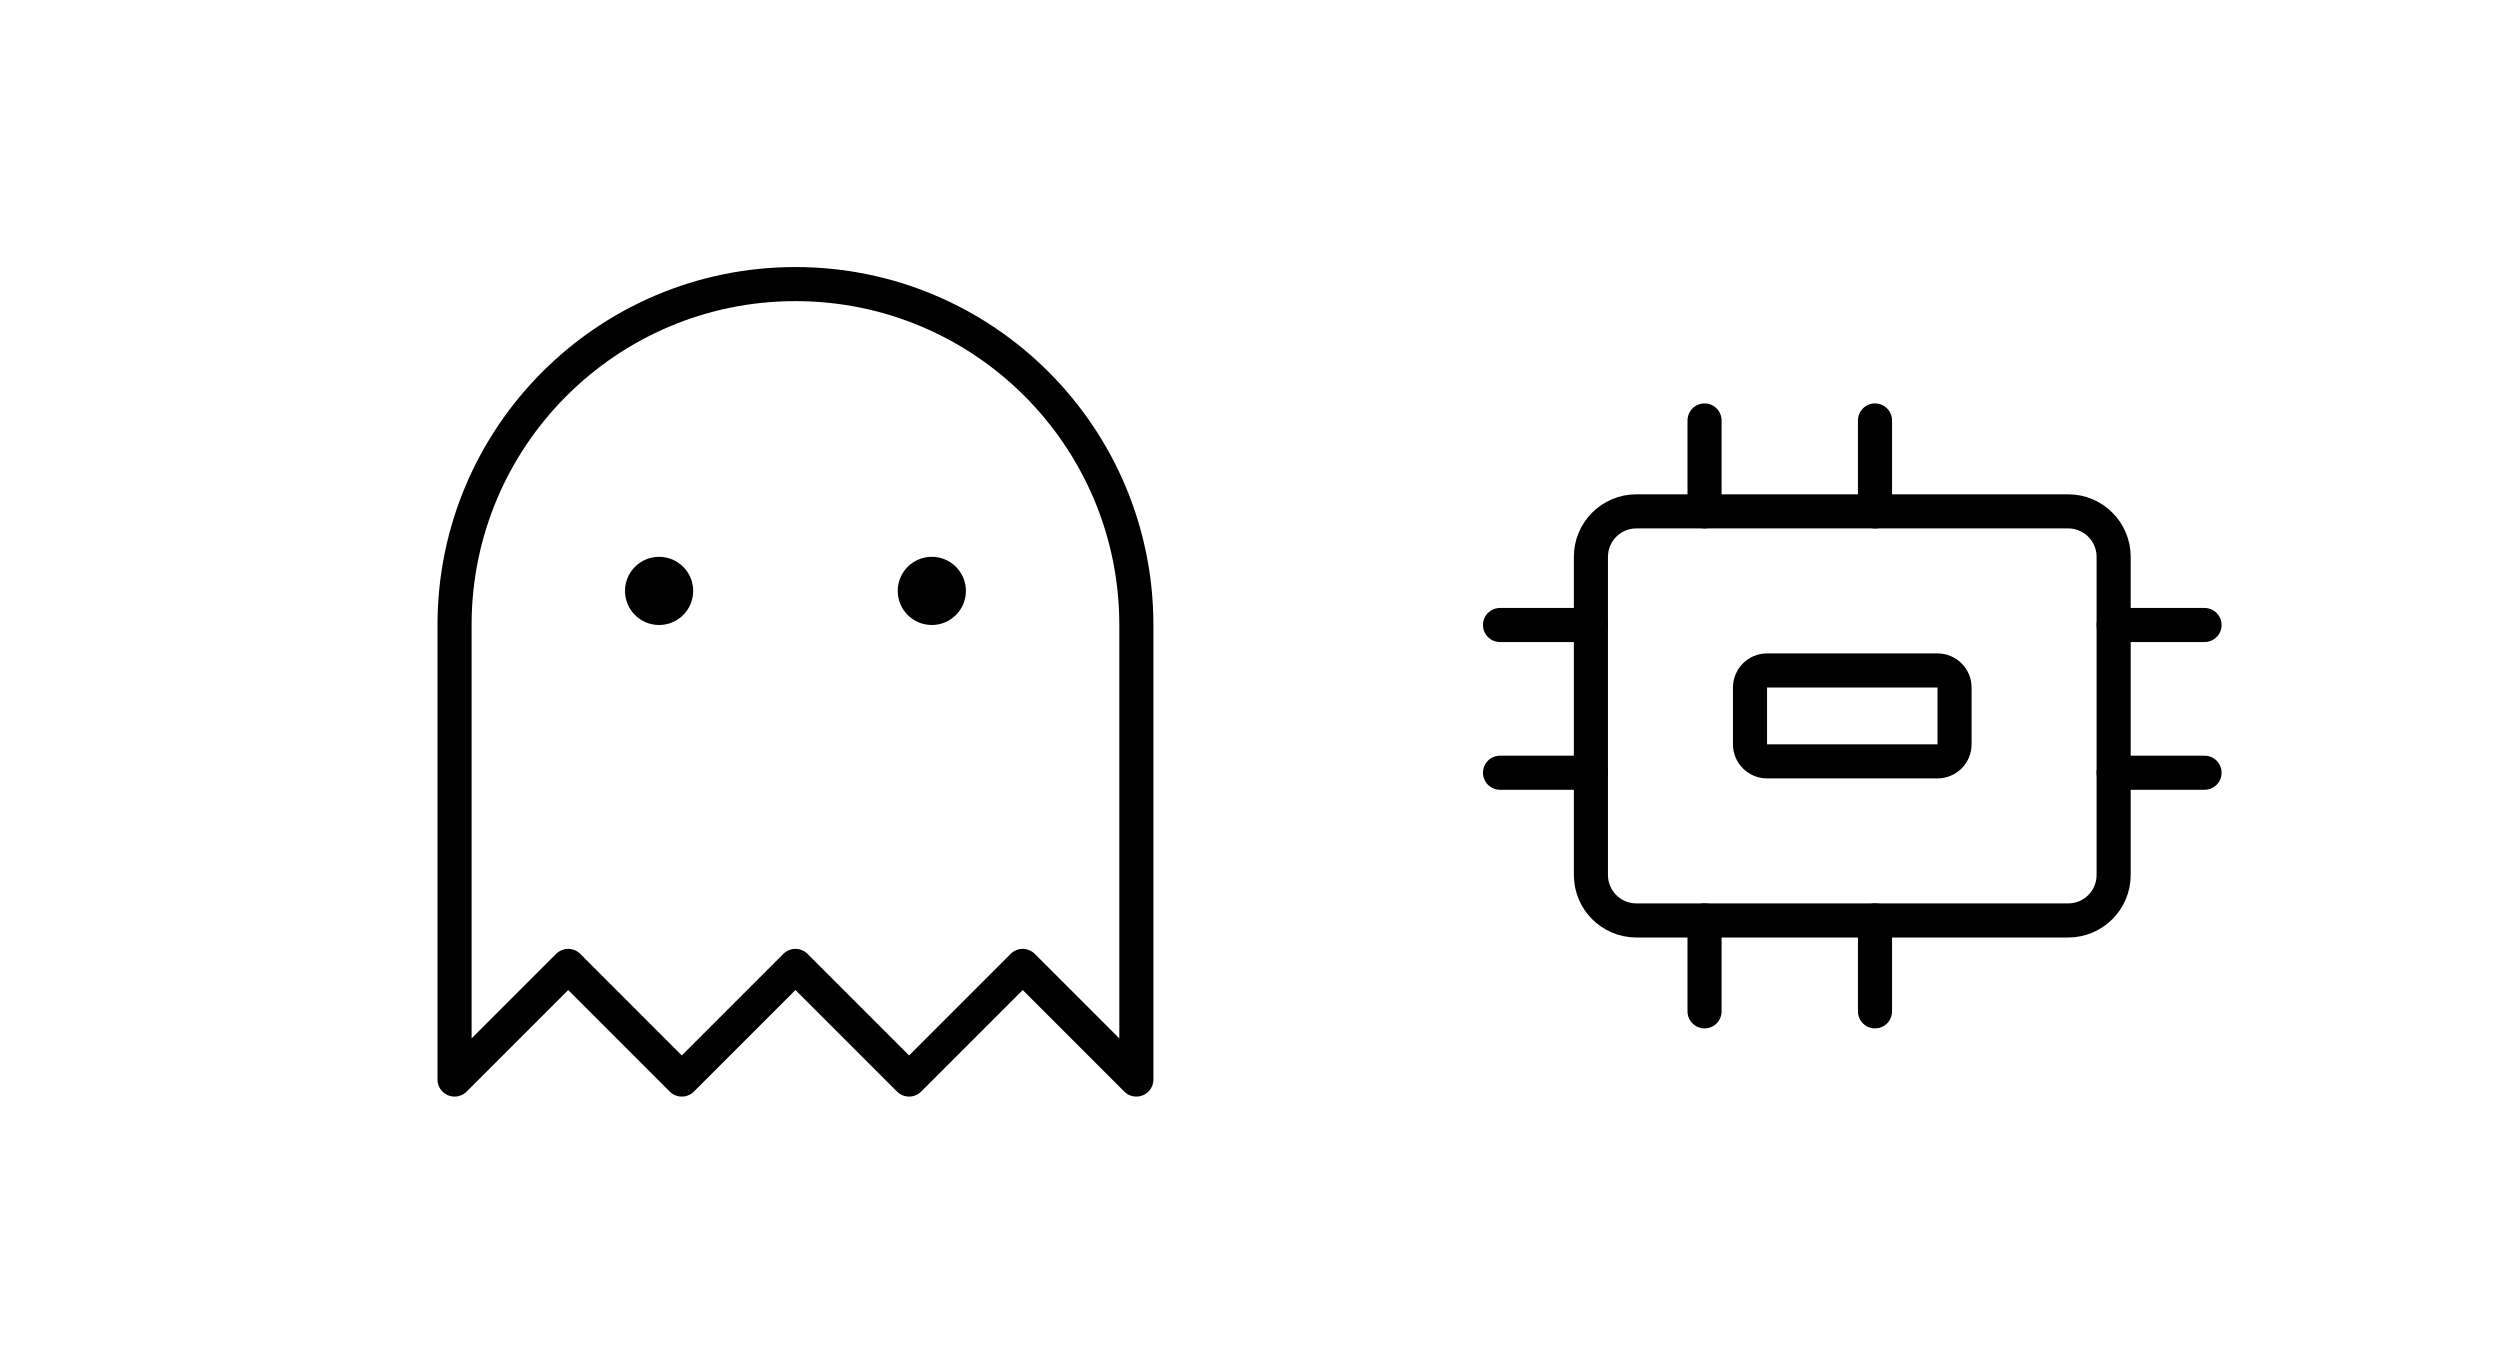
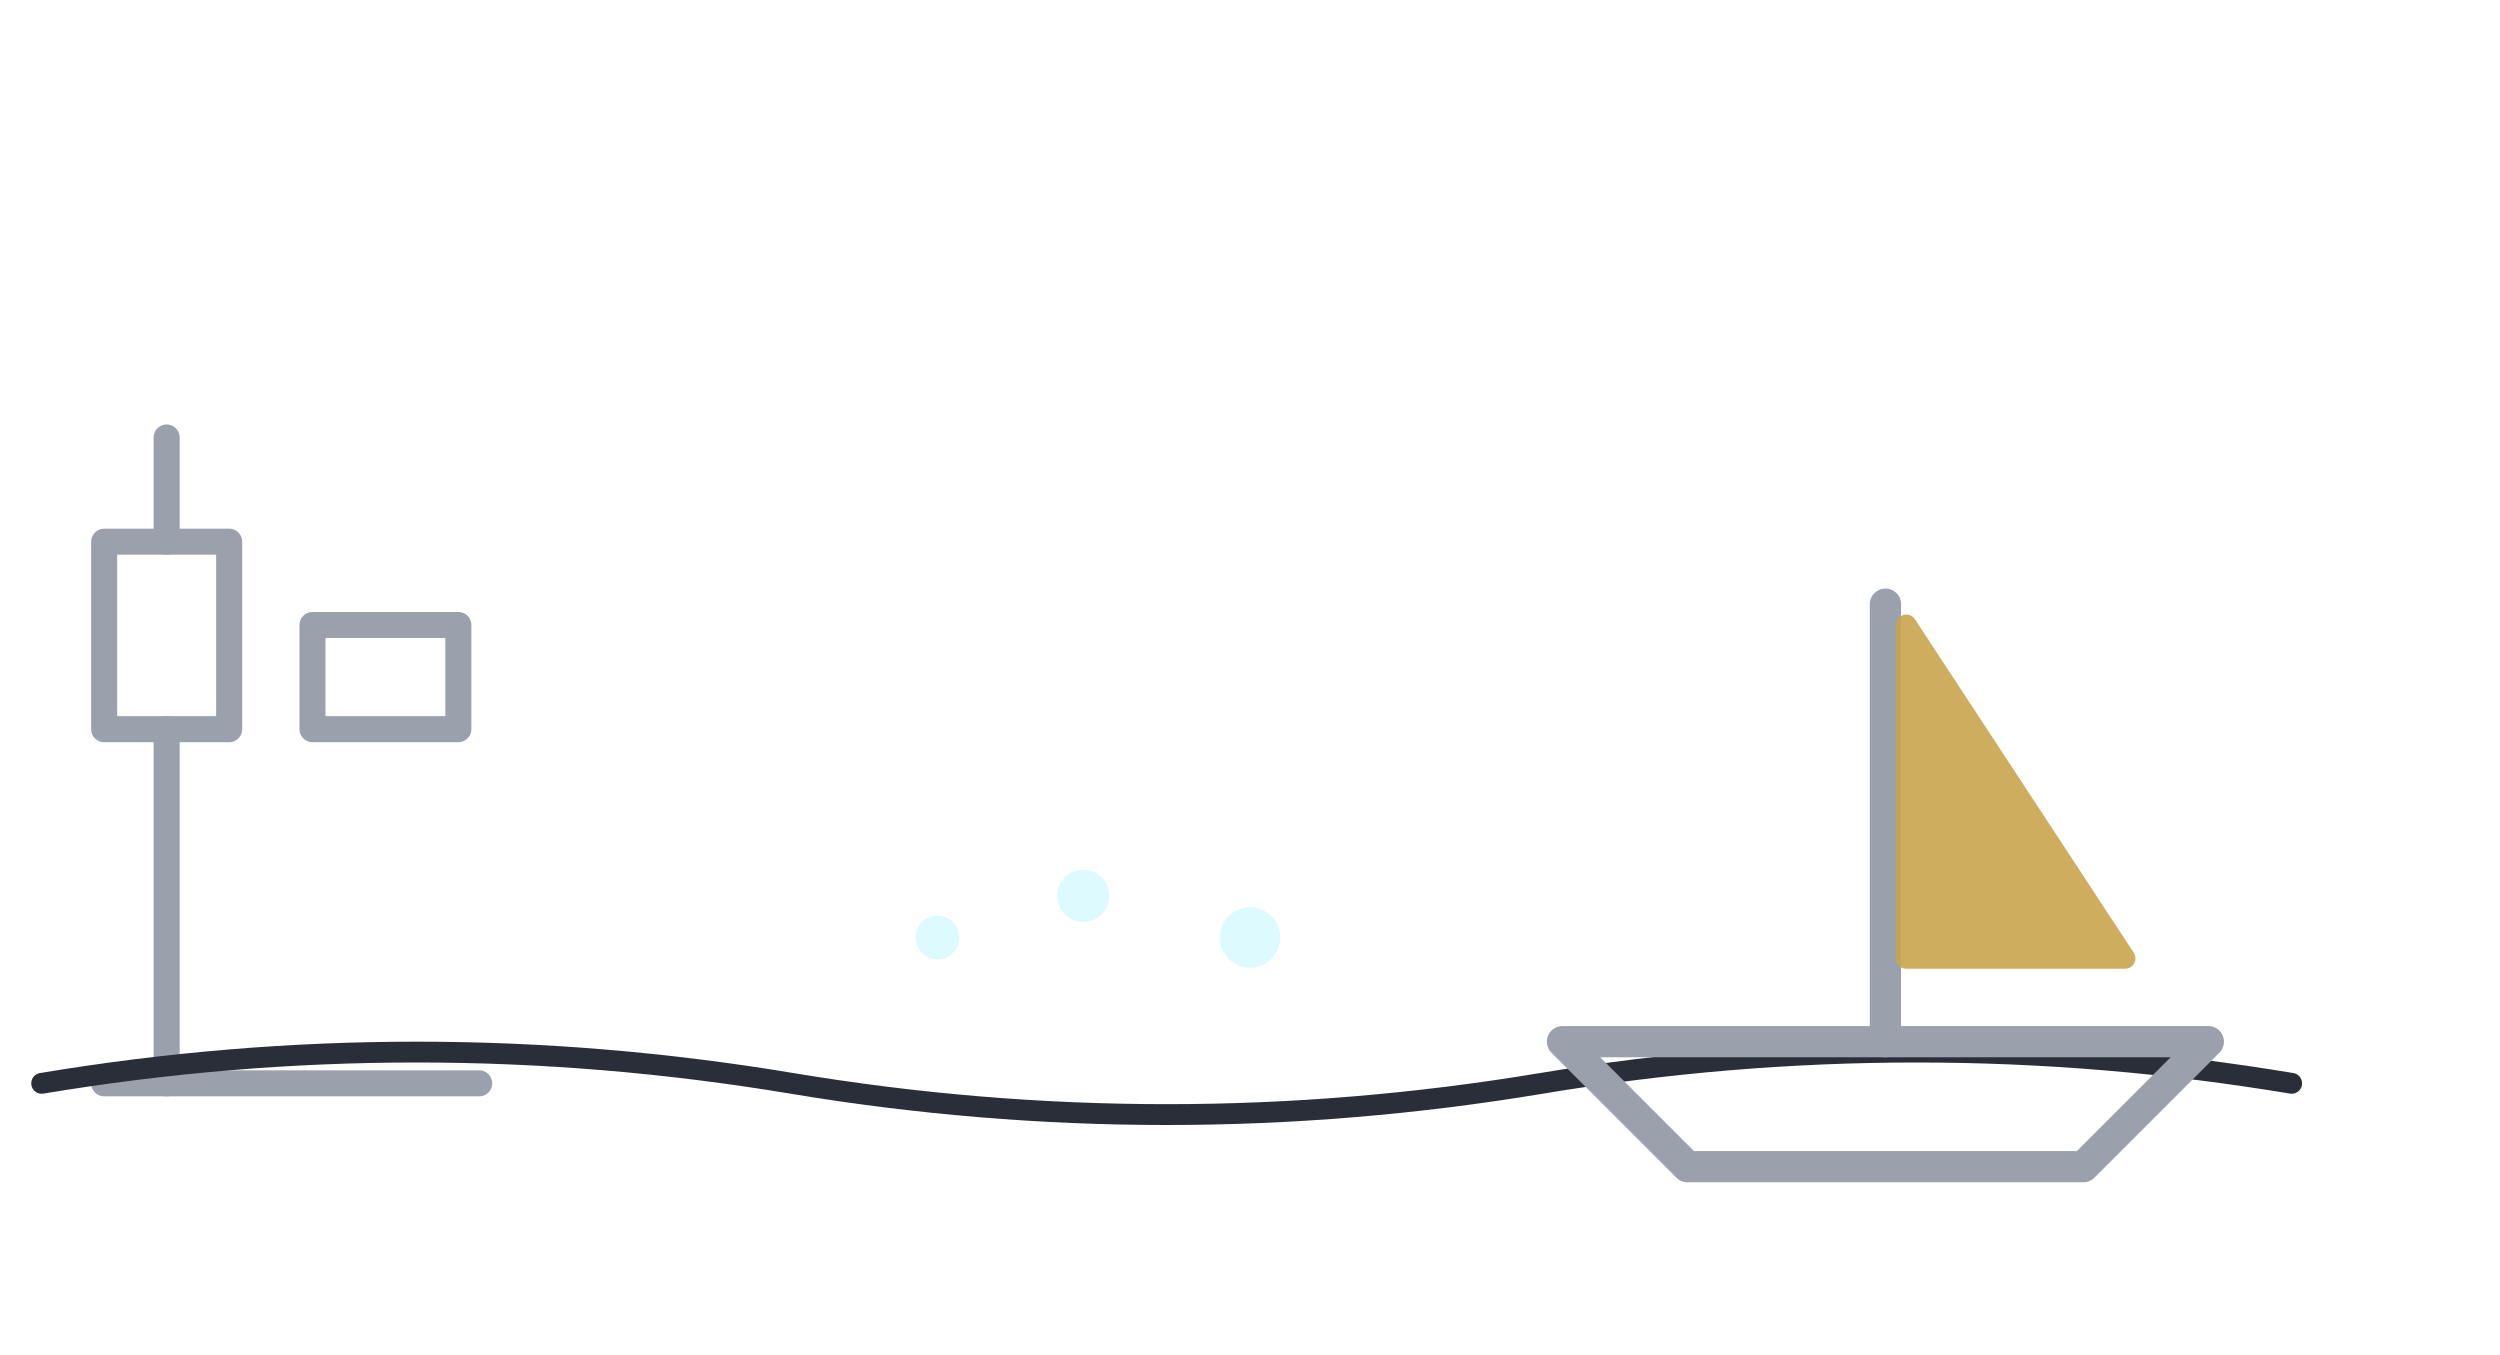
- <svg xmlns="http://www.w3.org/2000/svg" viewBox="0 0 220 120" width="220" height="120" role="img" aria-label="A ghost mascot next to a small GPU chip icon">
-   <g fill="none" stroke="currentColor" stroke-width="3" stroke-linecap="round" stroke-linejoin="round">
-     <path d="M40 95              V55              a30 30 0 0 1 60 0              V95              l-10 -10 -10 10 -10 -10 -10 10 -10 -10 -10 10 Z" />
-     <circle cx="58" cy="52" r="3" fill="currentColor" stroke="none" />
-     <circle cx="82" cy="52" r="3" fill="currentColor" stroke="none" />
-     <rect x="140" y="45" width="46" height="36" rx="4" />
-     <rect x="154" y="59" width="18" height="8" rx="1.5" />
-     <path d="M140 55 h-8 M140 68 h-8 M186 55 h8 M186 68 h8 M150 45 v-8 M165 45 v-8 M150 81 v8 M165 81 v8" />
+ <svg xmlns="http://www.w3.org/2000/svg" viewBox="0 0 240 130" width="240" height="130" role="img" aria-label="An original GhostMark illustration: a small ship sailing away from a harbor, toward open water">
+   <style>
+     .gm-line { stroke: #9aa1ad; }
+     .gm-brass { stroke: #c9a44c; fill: #c9a44c; }
+     .gm-ghost { fill: #b9f5ff; stroke: #b9f5ff; }
+     .gm-water { stroke: #2a2e38; }
+     @media (prefers-color-scheme: light) {
+       .gm-line { stroke: #5b6270; }
+       .gm-brass { stroke: #946f0f; fill: #946f0f; }
+       .gm-ghost { fill: #2f8fa8; stroke: #2f8fa8; }
+       .gm-water { stroke: #dfe2ea; }
+     }
+   </style>
+   <g class="gm-line" fill="none" stroke-width="2.5" stroke-linecap="round" stroke-linejoin="round">
+     <line x1="10" y1="104" x2="46" y2="104" />
+     <line x1="16" y1="104" x2="16" y2="70" />
+     <rect x="10" y="52" width="12" height="18" />
+     <line x1="16" y1="52" x2="16" y2="42" />
+     <rect x="30" y="60" width="14" height="10" />
+   </g>
+   <path class="gm-water" fill="none" stroke-width="2" stroke-linecap="round" d="M4 104 Q40 98 76 104 T148 104 T220 104" />
+   <g fill="none" stroke-linecap="round" stroke-linejoin="round">
+     <path class="gm-line" stroke-width="3" d="M150 100 L212 100 L200 112 L162 112 Z" />
+     <line class="gm-line" stroke-width="3" x1="181" y1="100" x2="181" y2="58" />
+     <path class="gm-brass" stroke-width="2" d="M183 60 L183 92 L204 92 Z" opacity="0.9" />
+   </g>
+   <g class="gm-ghost" opacity="0.5">
+     <circle cx="120" cy="90" r="2.4" />
+     <circle cx="104" cy="86" r="2" />
+     <circle cx="90" cy="90" r="1.6" />
  </g>
</svg>
